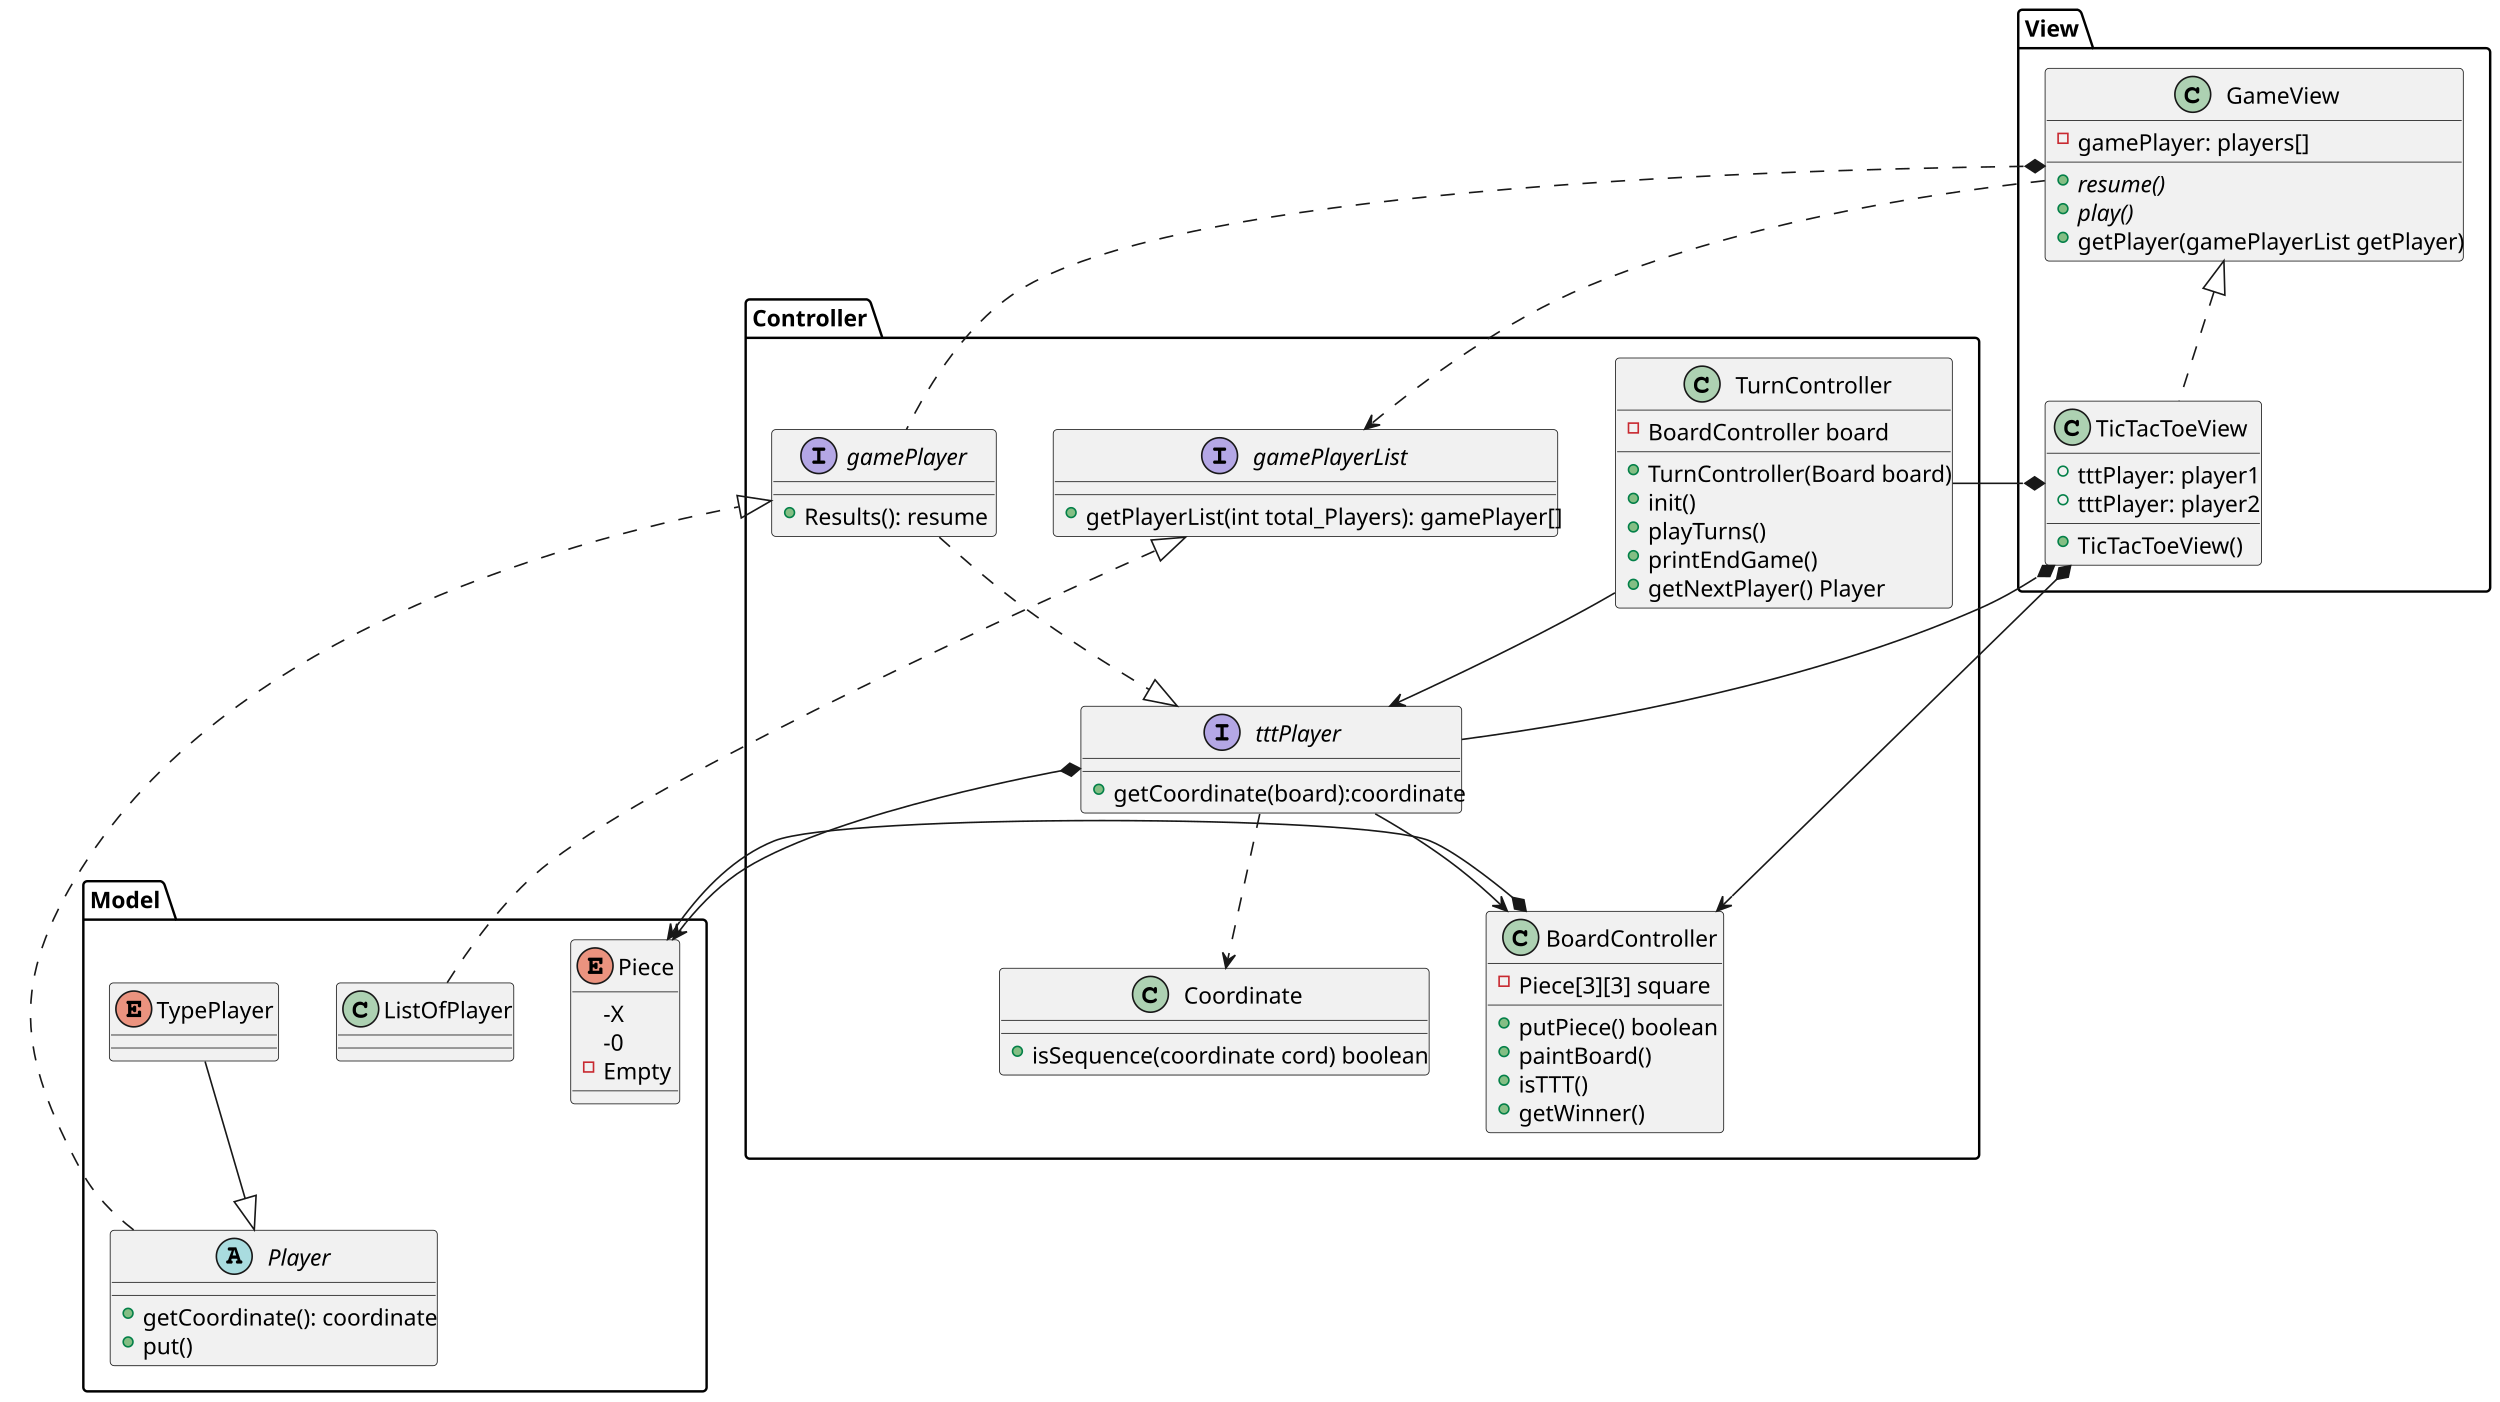
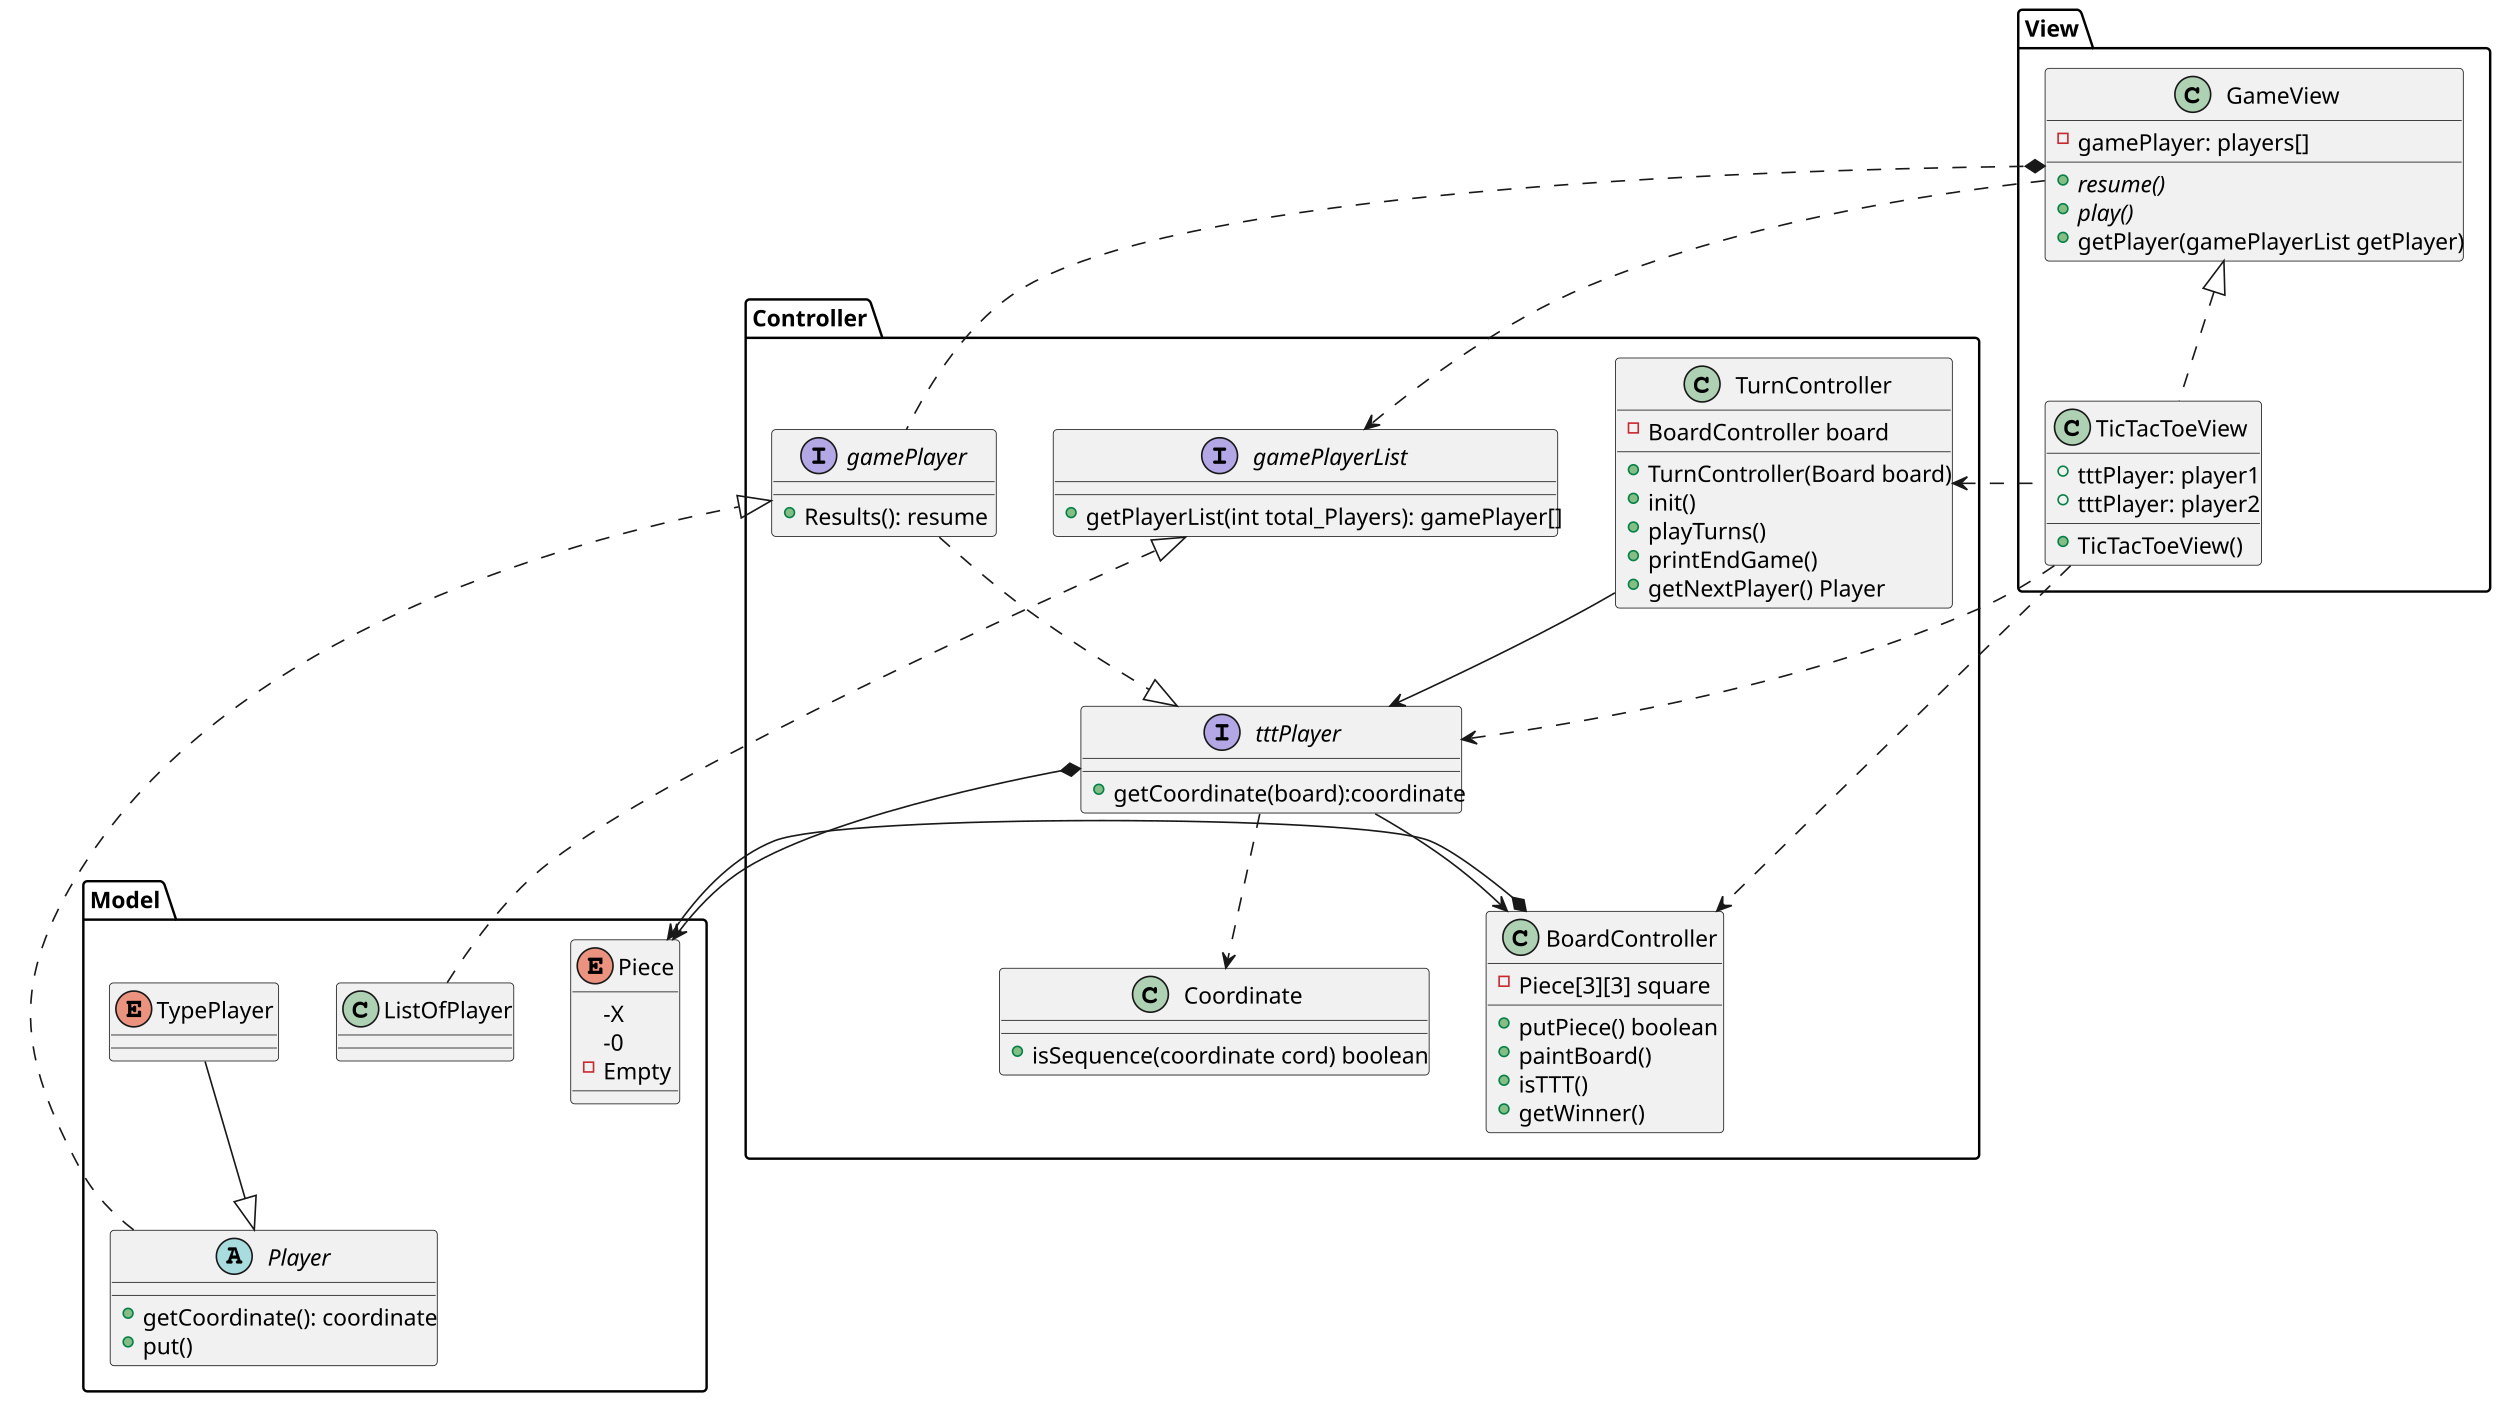
<svg xmlns="http://www.w3.org/2000/svg" contentStyleType="text/css" height="689.6px" preserveAspectRatio="none" style="width:1229px;height:689px;background:#FFFFFF;" version="1.1" viewBox="0 0 1229 689" width="1229.6px" zoomAndPan="magnify">
  <defs />
  <g>
    <g id="cluster_View">
      <path d="M994.168,4.8 L1021.368,4.8 A3,3 0 0 1 1023.368,6.8 L1028.968,23.688 L1222.168,23.688 A2,2 0 0 1 1224.168,25.688 L1224.168,288.8 A2,2 0 0 1 1222.168,290.8 L994.168,290.8 A2,2 0 0 1 992.168,288.8 L992.168,6.8 A2,2 0 0 1 994.168,4.8 " style="stroke:#000000;stroke-width:1.2;fill:none;" />
      <line style="stroke:#000000;stroke-width:1.2;fill:none;" x1="992.168" x2="1028.968" y1="23.688" y2="23.688" />
      <text fill="#000000" font-family="sans-serif" font-size="11.2" font-weight="bold" lengthAdjust="spacing" textLength="26.4" x="995.368" y="18.027">View</text>
    </g>
    <g id="cluster_Controller">
      <path d="M368.568,147.2 L426.168,147.2 A3,3 0 0 1 428.168,149.2 L433.768,166.088 L970.968,166.088 A2,2 0 0 1 972.968,168.088 L972.968,567.6 A2,2 0 0 1 970.968,569.6 L368.568,569.6 A2,2 0 0 1 366.568,567.6 L366.568,149.2 A2,2 0 0 1 368.568,147.2 " style="stroke:#000000;stroke-width:1.2;fill:none;" />
      <line style="stroke:#000000;stroke-width:1.2;fill:none;" x1="366.568" x2="433.768" y1="166.088" y2="166.088" />
      <text fill="#000000" font-family="sans-serif" font-size="11.2" font-weight="bold" lengthAdjust="spacing" textLength="56.8" x="369.768" y="160.427">Controller</text>
    </g>
    <g id="cluster_Model">
      <path d="M42.968,433.2 L78.968,433.2 A3,3 0 0 1 80.968,435.2 L86.568,452.087 L345.368,452.087 A2,2 0 0 1 347.368,454.087 L347.368,682 A2,2 0 0 1 345.368,684 L42.968,684 A2,2 0 0 1 40.968,682 L40.968,435.2 A2,2 0 0 1 42.968,433.2 " style="stroke:#000000;stroke-width:1.2;fill:none;" />
      <line style="stroke:#000000;stroke-width:1.2;fill:none;" x1="40.968" x2="86.568" y1="452.087" y2="452.087" />
      <text fill="#000000" font-family="sans-serif" font-size="11.2" font-weight="bold" lengthAdjust="spacing" textLength="35.2" x="44.168" y="446.427">Model</text>
    </g>
    <g id="elem_TicTacToeView">
      <rect codeLine="2" fill="#F1F1F1" height="80.662" id="TicTacToeView" rx="2" ry="2" style="stroke:#181818;stroke-width:0.4;" width="106.4" x="1005.368" y="197.2" />
      <ellipse cx="1018.808" cy="210" fill="#ADD1B2" rx="8.8" ry="8.8" style="stroke:#181818;stroke-width:0.8;" />
      <path d="M1020.408,207.2 Q1020.571,206.8 1020.758,206.6 Q1020.946,206.4 1021.158,206.4 Q1021.533,206.4 1021.77,206.625 Q1022.008,206.85 1022.008,207.375 L1022.008,208.625 Q1022.008,209.15 1021.783,209.375 Q1021.558,209.6 1021.208,209.6 Q1020.895,209.6 1020.696,209.463 Q1020.495,209.325 1020.408,208.963 Q1020.37,208.713 1020.233,208.575 Q1019.983,208.312 1019.533,208.162 Q1019.083,208 1018.633,208 Q1018.071,208 1017.596,208.225 Q1017.133,208.45 1016.77,208.95 Q1016.408,209.45 1016.408,210.137 L1016.408,210.875 Q1016.408,211.7 1017.083,212.25 Q1017.758,212.8 1018.958,212.8 Q1019.67,212.8 1020.17,212.637 Q1020.458,212.55 1020.783,212.262 Q1020.995,212.1 1021.108,212.05 Q1021.221,212 1021.358,212 Q1021.62,212 1021.808,212.213 Q1022.008,212.412 1022.008,212.7 Q1022.008,212.975 1021.733,213.3 Q1021.333,213.775 1020.696,214.037 Q1019.858,214.4 1018.833,214.4 Q1017.633,214.4 1016.67,213.925 Q1015.895,213.55 1015.346,212.738 Q1014.808,211.925 1014.808,210.963 L1014.808,210.088 Q1014.808,209.088 1015.283,208.213 Q1015.77,207.338 1016.608,206.875 Q1017.458,206.4 1018.408,206.4 Q1018.983,206.4 1019.483,206.6 Q1019.983,206.8 1020.408,207.2 Z " fill="#000000" />
      <text fill="#000000" font-family="sans-serif" font-size="11.2" lengthAdjust="spacing" textLength="77.6" x="1030.328" y="214.583">TicTacToeView</text>
      <line style="stroke:#181818;stroke-width:0.4;" x1="1006.168" x2="1110.968" y1="222.8" y2="222.8" />
      <ellipse cx="1014.168" cy="231.6" fill="none" rx="2.4" ry="2.4" style="stroke:#038048;stroke-width:0.8;" />
      <text fill="#000000" font-family="sans-serif" font-size="11.2" lengthAdjust="spacing" textLength="85.6" x="1021.368" y="237.627">tttPlayer: player1</text>
      <ellipse cx="1014.168" cy="245.688" fill="none" rx="2.4" ry="2.4" style="stroke:#038048;stroke-width:0.8;" />
      <text fill="#000000" font-family="sans-serif" font-size="11.2" lengthAdjust="spacing" textLength="85.6" x="1021.368" y="251.714">tttPlayer: player2</text>
      <line style="stroke:#181818;stroke-width:0.4;" x1="1006.168" x2="1110.968" y1="257.375" y2="257.375" />
      <ellipse cx="1014.168" cy="266.175" fill="#84BE84" rx="2.4" ry="2.4" style="stroke:#038048;stroke-width:0.8;" />
      <text fill="#000000" font-family="sans-serif" font-size="11.2" lengthAdjust="spacing" textLength="85.6" x="1021.368" y="272.202">TicTacToeView()</text>
    </g>
    <g id="elem_GameView">
      <rect codeLine="9" fill="#F1F1F1" height="94.75" id="GameView" rx="2" ry="2" style="stroke:#181818;stroke-width:0.4;" width="205.6" x="1005.368" y="33.6" />
      <ellipse cx="1077.968" cy="46.4" fill="#ADD1B2" rx="8.8" ry="8.8" style="stroke:#181818;stroke-width:0.8;" />
      <path d="M1079.568,43.6 Q1079.73,43.2 1079.918,43 Q1080.105,42.8 1080.318,42.8 Q1080.693,42.8 1080.93,43.025 Q1081.168,43.25 1081.168,43.775 L1081.168,45.025 Q1081.168,45.55 1080.943,45.775 Q1080.718,46 1080.368,46 Q1080.055,46 1079.855,45.862 Q1079.656,45.725 1079.568,45.362 Q1079.531,45.112 1079.393,44.975 Q1079.143,44.712 1078.693,44.562 Q1078.243,44.4 1077.793,44.4 Q1077.23,44.4 1076.755,44.625 Q1076.293,44.85 1075.93,45.35 Q1075.568,45.85 1075.568,46.538 L1075.568,47.275 Q1075.568,48.1 1076.243,48.65 Q1076.918,49.2 1078.118,49.2 Q1078.831,49.2 1079.331,49.038 Q1079.618,48.95 1079.943,48.663 Q1080.156,48.5 1080.268,48.45 Q1080.38,48.4 1080.518,48.4 Q1080.781,48.4 1080.968,48.612 Q1081.168,48.812 1081.168,49.1 Q1081.168,49.375 1080.893,49.7 Q1080.493,50.175 1079.855,50.438 Q1079.018,50.8 1077.993,50.8 Q1076.793,50.8 1075.831,50.325 Q1075.055,49.95 1074.505,49.138 Q1073.968,48.325 1073.968,47.362 L1073.968,46.487 Q1073.968,45.487 1074.443,44.612 Q1074.93,43.737 1075.768,43.275 Q1076.618,42.8 1077.568,42.8 Q1078.143,42.8 1078.643,43 Q1079.143,43.2 1079.568,43.6 Z " fill="#000000" />
      <text fill="#000000" font-family="sans-serif" font-size="11.2" lengthAdjust="spacing" textLength="53.6" x="1094.368" y="50.983">GameView</text>
      <line style="stroke:#181818;stroke-width:0.4;" x1="1006.168" x2="1210.168" y1="59.2" y2="59.2" />
      <rect fill="none" height="4.8" style="stroke:#C82930;stroke-width:0.8;" width="4.8" x="1011.768" y="65.6" />
      <text fill="#000000" font-family="sans-serif" font-size="11.2" lengthAdjust="spacing" textLength="109.6" x="1021.368" y="74.027">gamePlayer: players[]</text>
      <line style="stroke:#181818;stroke-width:0.4;" x1="1006.168" x2="1210.168" y1="79.688" y2="79.688" />
      <ellipse cx="1014.168" cy="88.487" fill="#84BE84" rx="2.4" ry="2.4" style="stroke:#038048;stroke-width:0.8;" />
      <text fill="#000000" font-family="sans-serif" font-size="11.2" font-style="italic" lengthAdjust="spacing" textLength="45.6" x="1021.368" y="94.514">resume()</text>
      <ellipse cx="1014.168" cy="102.575" fill="#84BE84" rx="2.4" ry="2.4" style="stroke:#038048;stroke-width:0.8;" />
      <text fill="#000000" font-family="sans-serif" font-size="11.2" font-style="italic" lengthAdjust="spacing" textLength="28.8" x="1021.368" y="108.602">play()</text>
      <ellipse cx="1014.168" cy="116.662" fill="#84BE84" rx="2.4" ry="2.4" style="stroke:#038048;stroke-width:0.8;" />
      <text fill="#000000" font-family="sans-serif" font-size="11.2" lengthAdjust="spacing" textLength="184.8" x="1021.368" y="122.689">getPlayer(gamePlayerList getPlayer)</text>
    </g>
    <g id="elem_gamePlayer">
      <rect codeLine="21" fill="#F1F1F1" height="52.487" id="gamePlayer" rx="2" ry="2" style="stroke:#181818;stroke-width:0.4;" width="110.4" x="379.368" y="211.2" />
      <ellipse cx="402.528" cy="224" fill="#B4A7E5" rx="8.8" ry="8.8" style="stroke:#181818;stroke-width:0.8;" />
      <path d="M403.328,221.6 L403.328,226.4 L404.928,226.4 L405.315,226.4 L405.728,226.9 L405.728,227.2 L405.728,227.5 L405.315,228 L404.928,228 L400.128,228 L399.74,228 L399.328,227.5 L399.328,227.2 L399.328,226.9 L399.74,226.4 L400.128,226.4 L401.728,226.4 L401.728,221.6 L400.128,221.6 L399.74,221.6 L399.328,221.1 L399.328,220.8 L399.328,220.5 L399.74,220 L400.128,220 L404.928,220 L405.315,220 L405.728,220.5 L405.728,220.8 L405.728,221.1 L405.315,221.6 L404.928,221.6 L403.328,221.6 Z " fill="#000000" />
      <text fill="#000000" font-family="sans-serif" font-size="11.2" font-style="italic" lengthAdjust="spacing" textLength="60" x="416.208" y="228.583">gamePlayer</text>
      <line style="stroke:#181818;stroke-width:0.4;" x1="380.168" x2="488.968" y1="236.8" y2="236.8" />
      <line style="stroke:#181818;stroke-width:0.4;" x1="380.168" x2="488.968" y1="243.2" y2="243.2" />
      <ellipse cx="388.168" cy="252" fill="#84BE84" rx="2.4" ry="2.4" style="stroke:#038048;stroke-width:0.8;" />
      <text fill="#000000" font-family="sans-serif" font-size="11.2" lengthAdjust="spacing" textLength="89.6" x="395.368" y="258.027">Results(): resume</text>
    </g>
    <g id="elem_gamePlayerList">
      <rect codeLine="25" fill="#F1F1F1" height="52.487" id="gamePlayerList" rx="2" ry="2" style="stroke:#181818;stroke-width:0.4;" width="248" x="517.768" y="211.2" />
      <ellipse cx="599.568" cy="224" fill="#B4A7E5" rx="8.8" ry="8.8" style="stroke:#181818;stroke-width:0.8;" />
      <path d="M600.368,221.6 L600.368,226.4 L601.968,226.4 L602.356,226.4 L602.768,226.9 L602.768,227.2 L602.768,227.5 L602.356,228 L601.968,228 L597.168,228 L596.78,228 L596.368,227.5 L596.368,227.2 L596.368,226.9 L596.78,226.4 L597.168,226.4 L598.768,226.4 L598.768,221.6 L597.168,221.6 L596.78,221.6 L596.368,221.1 L596.368,220.8 L596.368,220.5 L596.78,220 L597.168,220 L601.968,220 L602.356,220 L602.768,220.5 L602.768,220.8 L602.768,221.1 L602.356,221.6 L601.968,221.6 L600.368,221.6 Z " fill="#000000" />
      <text fill="#000000" font-family="sans-serif" font-size="11.2" font-style="italic" lengthAdjust="spacing" textLength="77.6" x="615.968" y="228.583">gamePlayerList</text>
      <line style="stroke:#181818;stroke-width:0.4;" x1="518.568" x2="764.968" y1="236.8" y2="236.8" />
      <line style="stroke:#181818;stroke-width:0.4;" x1="518.568" x2="764.968" y1="243.2" y2="243.2" />
      <ellipse cx="526.568" cy="252" fill="#84BE84" rx="2.4" ry="2.4" style="stroke:#038048;stroke-width:0.8;" />
      <text fill="#000000" font-family="sans-serif" font-size="11.2" lengthAdjust="spacing" textLength="227.2" x="533.768" y="258.027">getPlayerList(int total_Players): gamePlayer[]</text>
    </g>
    <g id="elem_TurnController">
      <rect codeLine="30" fill="#F1F1F1" height="122.925" id="TurnController" rx="2" ry="2" style="stroke:#181818;stroke-width:0.4;" width="165.6" x="794.168" y="176" />
      <ellipse cx="836.768" cy="188.8" fill="#ADD1B2" rx="8.8" ry="8.8" style="stroke:#181818;stroke-width:0.8;" />
      <path d="M838.368,186 Q838.53,185.6 838.718,185.4 Q838.905,185.2 839.118,185.2 Q839.493,185.2 839.731,185.425 Q839.968,185.65 839.968,186.175 L839.968,187.425 Q839.968,187.95 839.743,188.175 Q839.518,188.4 839.168,188.4 Q838.856,188.4 838.655,188.262 Q838.456,188.125 838.368,187.762 Q838.331,187.512 838.193,187.375 Q837.943,187.113 837.493,186.963 Q837.043,186.8 836.593,186.8 Q836.03,186.8 835.556,187.025 Q835.093,187.25 834.731,187.75 Q834.368,188.25 834.368,188.938 L834.368,189.675 Q834.368,190.5 835.043,191.05 Q835.718,191.6 836.918,191.6 Q837.63,191.6 838.13,191.438 Q838.418,191.35 838.743,191.062 Q838.956,190.9 839.068,190.85 Q839.181,190.8 839.318,190.8 Q839.581,190.8 839.768,191.012 Q839.968,191.213 839.968,191.5 Q839.968,191.775 839.693,192.1 Q839.293,192.575 838.655,192.838 Q837.818,193.2 836.793,193.2 Q835.593,193.2 834.63,192.725 Q833.856,192.35 833.306,191.537 Q832.768,190.725 832.768,189.762 L832.768,188.887 Q832.768,187.887 833.243,187.012 Q833.731,186.137 834.568,185.675 Q835.418,185.2 836.368,185.2 Q836.943,185.2 837.443,185.4 Q837.943,185.6 838.368,186 Z " fill="#000000" />
      <text fill="#000000" font-family="sans-serif" font-size="11.2" lengthAdjust="spacing" textLength="73.6" x="853.168" y="193.383">TurnController</text>
      <line style="stroke:#181818;stroke-width:0.4;" x1="794.968" x2="958.968" y1="201.6" y2="201.6" />
      <rect fill="none" height="4.8" style="stroke:#C82930;stroke-width:0.8;" width="4.8" x="800.568" y="208" />
      <text fill="#000000" font-family="sans-serif" font-size="11.2" lengthAdjust="spacing" textLength="112.8" x="810.168" y="216.427">BoardController board</text>
      <line style="stroke:#181818;stroke-width:0.4;" x1="794.968" x2="958.968" y1="222.088" y2="222.088" />
      <ellipse cx="802.968" cy="230.887" fill="#84BE84" rx="2.4" ry="2.4" style="stroke:#038048;stroke-width:0.8;" />
      <text fill="#000000" font-family="sans-serif" font-size="11.2" lengthAdjust="spacing" textLength="144.8" x="810.168" y="236.914">TurnController(Board board)</text>
      <ellipse cx="802.968" cy="244.975" fill="#84BE84" rx="2.4" ry="2.4" style="stroke:#038048;stroke-width:0.8;" />
      <text fill="#000000" font-family="sans-serif" font-size="11.2" lengthAdjust="spacing" textLength="22.4" x="810.168" y="251.002">init()</text>
      <ellipse cx="802.968" cy="259.062" fill="#84BE84" rx="2.4" ry="2.4" style="stroke:#038048;stroke-width:0.8;" />
      <text fill="#000000" font-family="sans-serif" font-size="11.2" lengthAdjust="spacing" textLength="58.4" x="810.168" y="265.089">playTurns()</text>
      <ellipse cx="802.968" cy="273.15" fill="#84BE84" rx="2.4" ry="2.4" style="stroke:#038048;stroke-width:0.8;" />
      <text fill="#000000" font-family="sans-serif" font-size="11.2" lengthAdjust="spacing" textLength="80.8" x="810.168" y="279.177">printEndGame()</text>
      <ellipse cx="802.968" cy="287.238" fill="#84BE84" rx="2.4" ry="2.4" style="stroke:#038048;stroke-width:0.8;" />
      <text fill="#000000" font-family="sans-serif" font-size="11.2" lengthAdjust="spacing" textLength="112.8" x="810.168" y="293.264">getNextPlayer() Player</text>
    </g>
    <g id="elem_Coordinate">
      <rect codeLine="40" fill="#F1F1F1" height="52.487" id="Coordinate" rx="2" ry="2" style="stroke:#181818;stroke-width:0.4;" width="211.2" x="491.368" y="476" />
      <ellipse cx="565.568" cy="488.8" fill="#ADD1B2" rx="8.8" ry="8.8" style="stroke:#181818;stroke-width:0.8;" />
      <path d="M567.168,486 Q567.331,485.6 567.518,485.4 Q567.706,485.2 567.918,485.2 Q568.293,485.2 568.53,485.425 Q568.768,485.65 568.768,486.175 L568.768,487.425 Q568.768,487.95 568.543,488.175 Q568.318,488.4 567.968,488.4 Q567.655,488.4 567.456,488.262 Q567.255,488.125 567.168,487.762 Q567.13,487.512 566.993,487.375 Q566.743,487.113 566.293,486.962 Q565.843,486.8 565.393,486.8 Q564.831,486.8 564.356,487.025 Q563.893,487.25 563.53,487.75 Q563.168,488.25 563.168,488.938 L563.168,489.675 Q563.168,490.5 563.843,491.05 Q564.518,491.6 565.718,491.6 Q566.431,491.6 566.931,491.438 Q567.218,491.35 567.543,491.062 Q567.755,490.9 567.868,490.85 Q567.981,490.8 568.118,490.8 Q568.38,490.8 568.568,491.012 Q568.768,491.212 568.768,491.5 Q568.768,491.775 568.493,492.1 Q568.093,492.575 567.456,492.837 Q566.618,493.2 565.593,493.2 Q564.393,493.2 563.431,492.725 Q562.655,492.35 562.106,491.538 Q561.568,490.725 561.568,489.762 L561.568,488.887 Q561.568,487.887 562.043,487.012 Q562.53,486.137 563.368,485.675 Q564.218,485.2 565.168,485.2 Q565.743,485.2 566.243,485.4 Q566.743,485.6 567.168,486 Z " fill="#000000" />
      <text fill="#000000" font-family="sans-serif" font-size="11.2" lengthAdjust="spacing" textLength="56" x="581.968" y="493.383">Coordinate</text>
      <line style="stroke:#181818;stroke-width:0.4;" x1="492.168" x2="701.768" y1="501.6" y2="501.6" />
      <line style="stroke:#181818;stroke-width:0.4;" x1="492.168" x2="701.768" y1="508" y2="508" />
      <ellipse cx="500.168" cy="516.8" fill="#84BE84" rx="2.4" ry="2.4" style="stroke:#038048;stroke-width:0.8;" />
      <text fill="#000000" font-family="sans-serif" font-size="11.2" lengthAdjust="spacing" textLength="190.4" x="507.368" y="522.827">isSequence(coordinate cord) boolean</text>
    </g>
    <g id="elem_BoardController">
      <rect codeLine="44" fill="#F1F1F1" height="108.838" id="BoardController" rx="2" ry="2" style="stroke:#181818;stroke-width:0.4;" width="116.8" x="730.568" y="448" />
      <ellipse cx="747.608" cy="460.8" fill="#ADD1B2" rx="8.8" ry="8.8" style="stroke:#181818;stroke-width:0.8;" />
      <path d="M749.208,458 Q749.37,457.6 749.558,457.4 Q749.745,457.2 749.958,457.2 Q750.333,457.2 750.571,457.425 Q750.808,457.65 750.808,458.175 L750.808,459.425 Q750.808,459.95 750.583,460.175 Q750.358,460.4 750.008,460.4 Q749.696,460.4 749.495,460.262 Q749.295,460.125 749.208,459.762 Q749.17,459.512 749.033,459.375 Q748.783,459.113 748.333,458.962 Q747.883,458.8 747.433,458.8 Q746.87,458.8 746.395,459.025 Q745.933,459.25 745.571,459.75 Q745.208,460.25 745.208,460.938 L745.208,461.675 Q745.208,462.5 745.883,463.05 Q746.558,463.6 747.758,463.6 Q748.471,463.6 748.971,463.438 Q749.258,463.35 749.583,463.062 Q749.795,462.9 749.908,462.85 Q750.02,462.8 750.158,462.8 Q750.42,462.8 750.608,463.012 Q750.808,463.212 750.808,463.5 Q750.808,463.775 750.533,464.1 Q750.133,464.575 749.495,464.837 Q748.658,465.2 747.633,465.2 Q746.433,465.2 745.471,464.725 Q744.696,464.35 744.145,463.538 Q743.608,462.725 743.608,461.762 L743.608,460.887 Q743.608,459.887 744.083,459.012 Q744.571,458.137 745.408,457.675 Q746.258,457.2 747.208,457.2 Q747.783,457.2 748.283,457.4 Q748.783,457.6 749.208,458 Z " fill="#000000" />
      <text fill="#000000" font-family="sans-serif" font-size="11.2" lengthAdjust="spacing" textLength="80" x="759.928" y="465.383">BoardController</text>
      <line style="stroke:#181818;stroke-width:0.4;" x1="731.368" x2="846.568" y1="473.6" y2="473.6" />
      <rect fill="none" height="4.8" style="stroke:#C82930;stroke-width:0.8;" width="4.8" x="736.968" y="480" />
      <text fill="#000000" font-family="sans-serif" font-size="11.2" lengthAdjust="spacing" textLength="92" x="746.568" y="488.427">Piece[3][3] square</text>
      <line style="stroke:#181818;stroke-width:0.4;" x1="731.368" x2="846.568" y1="494.087" y2="494.087" />
      <ellipse cx="739.368" cy="502.887" fill="#84BE84" rx="2.4" ry="2.4" style="stroke:#038048;stroke-width:0.8;" />
      <text fill="#000000" font-family="sans-serif" font-size="11.2" lengthAdjust="spacing" textLength="96" x="746.568" y="508.914">putPiece() boolean</text>
      <ellipse cx="739.368" cy="516.975" fill="#84BE84" rx="2.4" ry="2.4" style="stroke:#038048;stroke-width:0.8;" />
      <text fill="#000000" font-family="sans-serif" font-size="11.2" lengthAdjust="spacing" textLength="63.2" x="746.568" y="523.002">paintBoard()</text>
      <ellipse cx="739.368" cy="531.062" fill="#84BE84" rx="2.4" ry="2.4" style="stroke:#038048;stroke-width:0.8;" />
      <text fill="#000000" font-family="sans-serif" font-size="11.2" lengthAdjust="spacing" textLength="37.6" x="746.568" y="537.089">isTTT()</text>
      <ellipse cx="739.368" cy="545.15" fill="#84BE84" rx="2.4" ry="2.4" style="stroke:#038048;stroke-width:0.8;" />
      <text fill="#000000" font-family="sans-serif" font-size="11.2" lengthAdjust="spacing" textLength="60" x="746.568" y="551.177">getWinner()</text>
    </g>
    <g id="elem_tttPlayer">
      <rect codeLine="53" fill="#F1F1F1" height="52.487" id="tttPlayer" rx="2" ry="2" style="stroke:#181818;stroke-width:0.4;" width="187.2" x="531.368" y="347.2" />
      <ellipse cx="600.768" cy="360" fill="#B4A7E5" rx="8.8" ry="8.8" style="stroke:#181818;stroke-width:0.8;" />
      <path d="M601.568,357.6 L601.568,362.4 L603.168,362.4 L603.556,362.4 L603.968,362.9 L603.968,363.2 L603.968,363.5 L603.556,364 L603.168,364 L598.368,364 L597.981,364 L597.568,363.5 L597.568,363.2 L597.568,362.9 L597.981,362.4 L598.368,362.4 L599.968,362.4 L599.968,357.6 L598.368,357.6 L597.981,357.6 L597.568,357.1 L597.568,356.8 L597.568,356.5 L597.981,356 L598.368,356 L603.168,356 L603.556,356 L603.968,356.5 L603.968,356.8 L603.968,357.1 L603.556,357.6 L603.168,357.6 L601.568,357.6 Z " fill="#000000" />
      <text fill="#000000" font-family="sans-serif" font-size="11.2" font-style="italic" lengthAdjust="spacing" textLength="41.6" x="617.168" y="364.583">tttPlayer</text>
      <line style="stroke:#181818;stroke-width:0.4;" x1="532.168" x2="717.768" y1="372.8" y2="372.8" />
      <line style="stroke:#181818;stroke-width:0.4;" x1="532.168" x2="717.768" y1="379.2" y2="379.2" />
      <ellipse cx="540.168" cy="388" fill="#84BE84" rx="2.4" ry="2.4" style="stroke:#038048;stroke-width:0.8;" />
      <text fill="#000000" font-family="sans-serif" font-size="11.2" lengthAdjust="spacing" textLength="166.4" x="547.368" y="394.027">getCoordinate(board):coordinate</text>
    </g>
    <g id="elem_ListOfPlayer">
      <rect codeLine="63" fill="#F1F1F1" height="38.4" id="ListOfPlayer" rx="2" ry="2" style="stroke:#181818;stroke-width:0.4;" width="87.2" x="165.368" y="483.2" />
      <ellipse cx="177.368" cy="496" fill="#ADD1B2" rx="8.8" ry="8.8" style="stroke:#181818;stroke-width:0.8;" />
      <path d="M178.968,493.2 Q179.131,492.8 179.318,492.6 Q179.506,492.4 179.718,492.4 Q180.093,492.4 180.331,492.625 Q180.568,492.85 180.568,493.375 L180.568,494.625 Q180.568,495.15 180.343,495.375 Q180.118,495.6 179.768,495.6 Q179.456,495.6 179.256,495.462 Q179.055,495.325 178.968,494.962 Q178.93,494.712 178.793,494.575 Q178.543,494.312 178.093,494.163 Q177.643,494 177.193,494 Q176.631,494 176.155,494.225 Q175.693,494.45 175.331,494.95 Q174.968,495.45 174.968,496.137 L174.968,496.875 Q174.968,497.7 175.643,498.25 Q176.318,498.8 177.518,498.8 Q178.231,498.8 178.731,498.637 Q179.018,498.55 179.343,498.262 Q179.555,498.1 179.668,498.05 Q179.78,498 179.918,498 Q180.18,498 180.368,498.212 Q180.568,498.413 180.568,498.7 Q180.568,498.975 180.293,499.3 Q179.893,499.775 179.256,500.038 Q178.418,500.4 177.393,500.4 Q176.193,500.4 175.231,499.925 Q174.456,499.55 173.905,498.738 Q173.368,497.925 173.368,496.962 L173.368,496.087 Q173.368,495.087 173.843,494.212 Q174.331,493.337 175.168,492.875 Q176.018,492.4 176.968,492.4 Q177.543,492.4 178.043,492.6 Q178.543,492.8 178.968,493.2 Z " fill="#000000" />
      <text fill="#000000" font-family="sans-serif" font-size="11.2" lengthAdjust="spacing" textLength="61.6" x="188.568" y="500.583">ListOfPlayer</text>
      <line style="stroke:#181818;stroke-width:0.4;" x1="166.168" x2="251.768" y1="508.8" y2="508.8" />
      <line style="stroke:#181818;stroke-width:0.4;" x1="166.168" x2="251.768" y1="515.2" y2="515.2" />
    </g>
    <g id="elem_Piece">
      <rect codeLine="64" fill="#F1F1F1" height="80.662" id="Piece" rx="2" ry="2" style="stroke:#181818;stroke-width:0.4;" width="53.6" x="280.568" y="462" />
      <ellipse cx="292.568" cy="474.8" fill="#EB937F" rx="8.8" ry="8.8" style="stroke:#181818;stroke-width:0.8;" />
      <path d="M291.368,475.6 L291.368,477.2 L294.568,477.2 L294.568,476.4 L294.568,476.012 L295.068,475.6 L295.368,475.6 L295.668,475.6 L296.168,476.012 L296.168,476.4 L296.168,478.8 L289.768,478.8 L289.38,478.8 L288.968,478.3 L288.968,478 L288.968,477.7 L289.38,477.2 L289.768,477.2 L289.768,477.2 L289.768,472.4 L289.768,472.4 L289.38,472.4 L288.968,471.9 L288.968,471.6 L288.968,471.3 L289.38,470.8 L289.768,470.8 L296.168,470.8 L296.168,473.2 L296.168,473.587 L295.668,474 L295.368,474 L295.068,474 L294.568,473.587 L294.568,473.2 L294.568,472.4 L291.368,472.4 L291.368,474 L292.168,474 L292.168,473.613 L292.168,473.613 L292.668,473.2 L292.968,473.2 L293.268,473.2 L293.768,473.613 L293.768,474 L293.768,475.6 L293.768,475.988 L293.268,476.4 L293.268,476.4 L292.968,476.4 L292.668,476.4 L292.168,475.988 L292.168,475.988 L292.168,475.6 L291.368,475.6 Z " fill="#000000" />
      <text fill="#000000" font-family="sans-serif" font-size="11.2" lengthAdjust="spacing" textLength="28" x="303.768" y="479.383">Piece</text>
      <line style="stroke:#181818;stroke-width:0.4;" x1="281.368" x2="333.368" y1="487.6" y2="487.6" />
      <text fill="#000000" font-family="sans-serif" font-size="11.2" lengthAdjust="spacing" textLength="10.4" x="296.568" y="502.427">-X</text>
      <text fill="#000000" font-family="sans-serif" font-size="11.2" lengthAdjust="spacing" textLength="10.4" x="296.568" y="516.514">-0</text>
      <rect fill="none" height="4.8" style="stroke:#C82930;stroke-width:0.8;" width="4.8" x="286.968" y="522.175" />
      <text fill="#000000" font-family="sans-serif" font-size="11.2" lengthAdjust="spacing" textLength="31.2" x="296.568" y="530.602">Empty</text>
      <line style="stroke:#181818;stroke-width:0.4;" x1="281.368" x2="333.368" y1="536.263" y2="536.263" />
    </g>
    <g id="elem_Player">
      <rect codeLine="70" fill="#F1F1F1" height="66.575" id="Player" rx="2" ry="2" style="stroke:#181818;stroke-width:0.4;" width="160.8" x="54.168" y="604.8" />
      <ellipse cx="115.168" cy="617.6" fill="#A9DCDF" rx="8.8" ry="8.8" style="stroke:#181818;stroke-width:0.8;" />
      <path d="M116.568,618.8 L113.93,618.8 L113.581,619.6 L113.581,619.6 L113.956,619.6 L114.368,620.1 L114.368,620.4 L114.368,620.7 L113.956,621.2 L113.581,621.2 L112.068,621.2 L111.581,621.2 L111.168,620.7 L111.168,620.4 L111.168,620.1 L111.581,619.6 L112.068,619.6 L113.918,614.8 L113.218,614.8 L112.38,614.8 L111.968,614.3 L111.968,614 L111.968,613.7 L112.38,613.2 L113.218,613.2 L116.156,613.2 L118.305,619.6 L118.755,619.6 L118.755,619.6 L119.168,620.1 L119.168,620.4 L119.168,620.7 L118.755,621.2 L118.305,621.2 L116.793,621.2 L116.38,621.2 L115.968,620.7 L115.968,620.4 L115.968,620.1 L116.38,619.6 L116.793,619.6 L116.793,619.6 L116.568,618.8 Z M116.13,617.2 L115.168,614.337 L114.343,617.2 L116.13,617.2 Z " fill="#000000" />
      <text fill="#000000" font-family="sans-serif" font-size="11.2" font-style="italic" lengthAdjust="spacing" textLength="32" x="131.568" y="622.183">Player</text>
      <line style="stroke:#181818;stroke-width:0.4;" x1="54.968" x2="214.168" y1="630.4" y2="630.4" />
      <line style="stroke:#181818;stroke-width:0.4;" x1="54.968" x2="214.168" y1="636.8" y2="636.8" />
      <ellipse cx="62.968" cy="645.6" fill="#84BE84" rx="2.4" ry="2.4" style="stroke:#038048;stroke-width:0.8;" />
      <text fill="#000000" font-family="sans-serif" font-size="11.2" lengthAdjust="spacing" textLength="140" x="70.168" y="651.627">getCoordinate(): coordinate</text>
      <ellipse cx="62.968" cy="659.688" fill="#84BE84" rx="2.4" ry="2.4" style="stroke:#038048;stroke-width:0.8;" />
      <text fill="#000000" font-family="sans-serif" font-size="11.2" lengthAdjust="spacing" textLength="24" x="70.168" y="665.714">put()</text>
    </g>
    <g id="elem_TypePlayer">
      <rect codeLine="74" fill="#F1F1F1" height="38.4" id="TypePlayer" rx="2" ry="2" style="stroke:#181818;stroke-width:0.4;" width="83.2" x="53.768" y="483.2" />
      <ellipse cx="65.768" cy="496" fill="#EB937F" rx="8.8" ry="8.8" style="stroke:#181818;stroke-width:0.8;" />
      <path d="M64.568,496.8 L64.568,498.4 L67.768,498.4 L67.768,497.6 L67.768,497.212 L68.268,496.8 L68.568,496.8 L68.868,496.8 L69.368,497.212 L69.368,497.6 L69.368,500 L62.968,500 L62.581,500 L62.168,499.5 L62.168,499.2 L62.168,498.9 L62.581,498.4 L62.968,498.4 L62.968,498.4 L62.968,493.6 L62.968,493.6 L62.581,493.6 L62.168,493.1 L62.168,492.8 L62.168,492.5 L62.581,492 L62.968,492 L69.368,492 L69.368,494.4 L69.368,494.788 L68.868,495.2 L68.568,495.2 L68.268,495.2 L67.768,494.788 L67.768,494.4 L67.768,493.6 L64.568,493.6 L64.568,495.2 L65.368,495.2 L65.368,494.812 L65.368,494.812 L65.868,494.4 L66.168,494.4 L66.468,494.4 L66.968,494.812 L66.968,495.2 L66.968,496.8 L66.968,497.188 L66.468,497.6 L66.468,497.6 L66.168,497.6 L65.868,497.6 L65.368,497.188 L65.368,497.188 L65.368,496.8 L64.568,496.8 Z " fill="#000000" />
      <text fill="#000000" font-family="sans-serif" font-size="11.2" lengthAdjust="spacing" textLength="57.6" x="76.968" y="500.583">TypePlayer</text>
      <line style="stroke:#181818;stroke-width:0.4;" x1="54.568" x2="136.168" y1="508.8" y2="508.8" />
      <line style="stroke:#181818;stroke-width:0.4;" x1="54.568" x2="136.168" y1="515.2" y2="515.2" />
    </g>
    <g id="link_GameView_TicTacToeView">
      <path codeLine="77" d="M1088.352,143.6 C1082.592,161.632 1076.456,180.832 1071.256,197.088 " fill="none" id="GameView-backto-TicTacToeView" style="stroke:#181818;stroke-width:0.8;stroke-dasharray:7.0,7.0;" />
      <polygon fill="none" points="1083.08,141.704,1093.28,128.168,1093.744,145.112,1083.08,141.704" style="stroke:#181818;stroke-width:0.8;" />
    </g>
    <g id="link_TypePlayer_Player">
      <path codeLine="78" d="M100.816,521.832 C105.888,539.184 113.68,565.808 120.496,589.112 " fill="none" id="TypePlayer-to-Player" style="stroke:#181818;stroke-width:0.8;" />
      <polygon fill="none" points="125.896,587.624,125.016,604.552,115.144,590.768,125.896,587.624" style="stroke:#181818;stroke-width:0.8;" />
    </g>
    <g id="link_TurnController_TicTacToeView">
-       <path codeLine="80" d="M959.96,237.6 C971.464,237.6 982.96,237.6 994.464,237.6 " fill="none" id="TurnController-to-TicTacToeView" style="stroke:#181818;stroke-width:0.8;" />
-       <polygon fill="#181818" points="1005.024,237.6,1000.224,234.4,995.424,237.6,1000.224,240.8,1005.024,237.6" style="stroke:#181818;stroke-width:0.8;" />
+       <path codeLine="80" d="M964.184,237.6 C977.8,237.6 991.416,237.6 1005.024,237.6 " fill="none" id="TurnController-backto-TicTacToeView" style="stroke:#181818;stroke-width:0.8;stroke-dasharray:7.0,7.0;" />
+       <polygon fill="#181818" points="959.96,237.6,967.16,240.8,963.96,237.6,967.16,234.4,959.96,237.6" style="stroke:#181818;stroke-width:0.8;" />
    </g>
    <g id="link_TurnController_tttPlayer">
      <path codeLine="81" d="M793.912,291.432 C789.288,294.112 784.688,296.72 780.168,299.2 C750.136,315.672 715.816,332.176 687.104,345.368 " fill="none" id="TurnController-to-tttPlayer" style="stroke:#181818;stroke-width:0.8;" />
      <polygon fill="#181818" points="683.264,347.128,691.143,347.032,686.899,345.459,688.472,341.216,683.264,347.128" style="stroke:#181818;stroke-width:0.8;" />
    </g>
    <g id="link_tttPlayer_Piece">
      <path codeLine="82" d="M521.527,378.929 C521.527,378.929 412.544,398.568 366.568,426.8 C355.432,433.64 345.536,443.368 337.168,453.552 " fill="none" id="tttPlayer-Piece" style="stroke:#181818;stroke-width:0.8;" />
      <polygon fill="#181818" points="330.8,461.776,337.739,458.044,333.25,458.614,332.68,454.124,330.8,461.776" style="stroke:#181818;stroke-width:0.8;" />
      <line style="stroke:#181818;stroke-width:0.8;" x1="333.25" x2="337.172" y1="458.614" y2="453.556" />
      <polygon fill="#181818" points="531.064,377.832,525.93,375.202,521.527,378.929,526.661,381.56,531.064,377.832" style="stroke:#181818;stroke-width:0.8;" />
    </g>
    <g id="link_tttPlayer_Coordinate">
      <path codeLine="83" d="M619.296,400.144 C614.728,420.92 608.288,450.168 603.496,471.928 " fill="none" id="tttPlayer-to-Coordinate" style="stroke:#181818;stroke-width:0.8;stroke-dasharray:7.0,7.0;" />
      <polygon fill="#181818" points="602.624,475.896,607.292,469.549,603.481,471.989,601.041,468.178,602.624,475.896" style="stroke:#181818;stroke-width:0.8;" />
    </g>
    <g id="link_tttPlayer_BoardController">
      <path codeLine="84" d="M676.048,400.056 C689.84,407.888 704.416,417.04 716.968,426.8 C724.12,432.368 731.248,438.64 738.08,445.112 " fill="none" id="tttPlayer-to-BoardController" style="stroke:#181818;stroke-width:0.8;" />
      <polygon fill="#181818" points="740.984,447.904,738.007,440.609,738.099,445.133,733.574,445.225,740.984,447.904" style="stroke:#181818;stroke-width:0.8;" />
    </g>
    <g id="link_BoardController_Piece">
      <path codeLine="85" d="M743.491,441.149 C743.491,441.149 717.768,419.344 702.968,413.4 C669.72,400.056 413.808,400.056 380.568,413.4 C361.52,421.048 345.992,436.848 334.208,453.048 " fill="none" id="BoardController-Piece" style="stroke:#181818;stroke-width:0.8;" />
      <polygon fill="#181818" points="328.224,461.776,334.934,457.646,330.485,458.476,329.655,454.028,328.224,461.776" style="stroke:#181818;stroke-width:0.8;" />
      <line style="stroke:#181818;stroke-width:0.8;" x1="330.485" x2="334.104" y1="458.476" y2="453.2" />
      <polygon fill="#181818" points="750.232,447.984,749.14,442.319,743.491,441.149,744.583,446.813,750.232,447.984" style="stroke:#181818;stroke-width:0.8;" />
    </g>
    <g id="link_TicTacToeView_tttPlayer">
-       <path codeLine="86" d="M1001.056,283.936 C992,289.704 982.48,295.032 972.968,299.2 C891.096,335.08 790.544,353.912 718.624,363.512 " fill="none" id="TicTacToeView-backto-tttPlayer" style="stroke:#181818;stroke-width:0.8;" />
-       <polygon fill="#181818" points="1009.936,278.056,1004.167,278.04,1001.934,283.359,1007.703,283.375,1009.936,278.056" style="stroke:#181818;stroke-width:0.8;" />
+       <path codeLine="86" d="M1009.936,278.056 C998.352,286.024 985.656,293.64 972.968,299.2 C892.616,334.408 794.272,353.208 722.656,362.968 " fill="none" id="TicTacToeView-to-tttPlayer" style="stroke:#181818;stroke-width:0.8;stroke-dasharray:7.0,7.0;" />
+       <polygon fill="#181818" points="718.624,363.512,726.182,365.738,722.589,362.986,725.341,359.394,718.624,363.512" style="stroke:#181818;stroke-width:0.8;" />
    </g>
    <g id="link_TicTacToeView_BoardController">
-       <path codeLine="87" d="M1011.045,284.797 C1011.045,284.797 900,393.2 851.6,440.456 " fill="none" id="TicTacToeView-BoardController" style="stroke:#181818;stroke-width:0.8;" />
-       <polygon fill="#181818" points="843.984,447.888,851.372,445.151,846.847,445.095,846.904,440.57,843.984,447.888" style="stroke:#181818;stroke-width:0.8;" />
-       <line style="stroke:#181818;stroke-width:0.8;" x1="846.847" x2="851.428" y1="445.095" y2="440.62" />
-       <polygon fill="#181818" points="1017.912,278.088,1012.242,279.153,1011.045,284.797,1016.715,283.731,1017.912,278.088" style="stroke:#181818;stroke-width:0.8;" />
+       <path codeLine="87" d="M1017.912,278.088 C972.48,322.44 898.552,394.616 847.04,444.904 " fill="none" id="TicTacToeView-to-BoardController" style="stroke:#181818;stroke-width:0.8;stroke-dasharray:7.0,7.0;" />
+       <polygon fill="#181818" points="843.984,447.888,851.377,445.164,846.852,445.1,846.916,440.575,843.984,447.888" style="stroke:#181818;stroke-width:0.8;" />
    </g>
    <g id="link_Player_gamePlayer">
      <path codeLine="88" d="M65.688,604.64 C55.44,596.736 46.272,587.24 40.168,576 C8.504,517.736 4.8,482.888 40.168,426.8 C111.184,314.168 270.128,267.432 363.112,249.168 " fill="none" id="Player-to-gamePlayer" style="stroke:#181818;stroke-width:0.8;stroke-dasharray:7.0,7.0;" />
      <polygon fill="none" points="362.352,243.608,379.112,246.176,364.416,254.616,362.352,243.608" style="stroke:#181818;stroke-width:0.8;" />
    </g>
    <g id="link_gamePlayer_tttPlayer">
      <path codeLine="89" d="M461.768,264.088 C474.272,275.376 489.544,288.48 504.168,299.2 C523.208,313.16 544.992,327.024 564.768,338.88 " fill="none" id="gamePlayer-to-tttPlayer" style="stroke:#181818;stroke-width:0.8;stroke-dasharray:7.0,7.0;" />
      <polygon fill="none" points="567.816,334.176,578.744,347.136,562.12,343.824,567.816,334.176" style="stroke:#181818;stroke-width:0.8;" />
    </g>
    <g id="link_GameView_gamePlayer">
      <path codeLine="90" d="M994.76,81.776 C843.448,83.848 585.152,94.36 504.168,140.8 C476.48,156.672 456.808,188.52 445.592,211.176 " fill="none" id="GameView-backto-gamePlayer" style="stroke:#181818;stroke-width:0.8;stroke-dasharray:7.0,7.0;" />
      <polygon fill="#181818" points="1005.248,81.64,1000.41,78.498,995.649,81.756,1000.487,84.898,1005.248,81.64" style="stroke:#181818;stroke-width:0.8;" />
    </g>
    <g id="link_GameView_gamePlayerList">
      <path codeLine="91" d="M1005.24,88.832 C938.96,96.2 852.072,111.032 780.168,140.8 C740.44,157.248 700.696,186.464 674.056,208.36 " fill="none" id="GameView-to-gamePlayerList" style="stroke:#181818;stroke-width:0.8;stroke-dasharray:7.0,7.0;" />
      <polygon fill="#181818" points="670.872,210.992,678.461,208.874,673.956,208.445,674.386,203.94,670.872,210.992" style="stroke:#181818;stroke-width:0.8;" />
    </g>
    <g id="link_ListOfPlayer_gamePlayerList">
      <path codeLine="92" d="M219.84,483.088 C230.208,466.672 247.096,442.864 266.568,426.8 C315.808,386.16 473.36,312.912 567.928,270.72 " fill="none" id="ListOfPlayer-to-gamePlayerList" style="stroke:#181818;stroke-width:0.8;stroke-dasharray:7.0,7.0;" />
      <polygon fill="none" points="565.928,265.48,582.816,264.096,570.472,275.712,565.928,265.48" style="stroke:#181818;stroke-width:0.8;" />
    </g>
  </g>
</svg>
